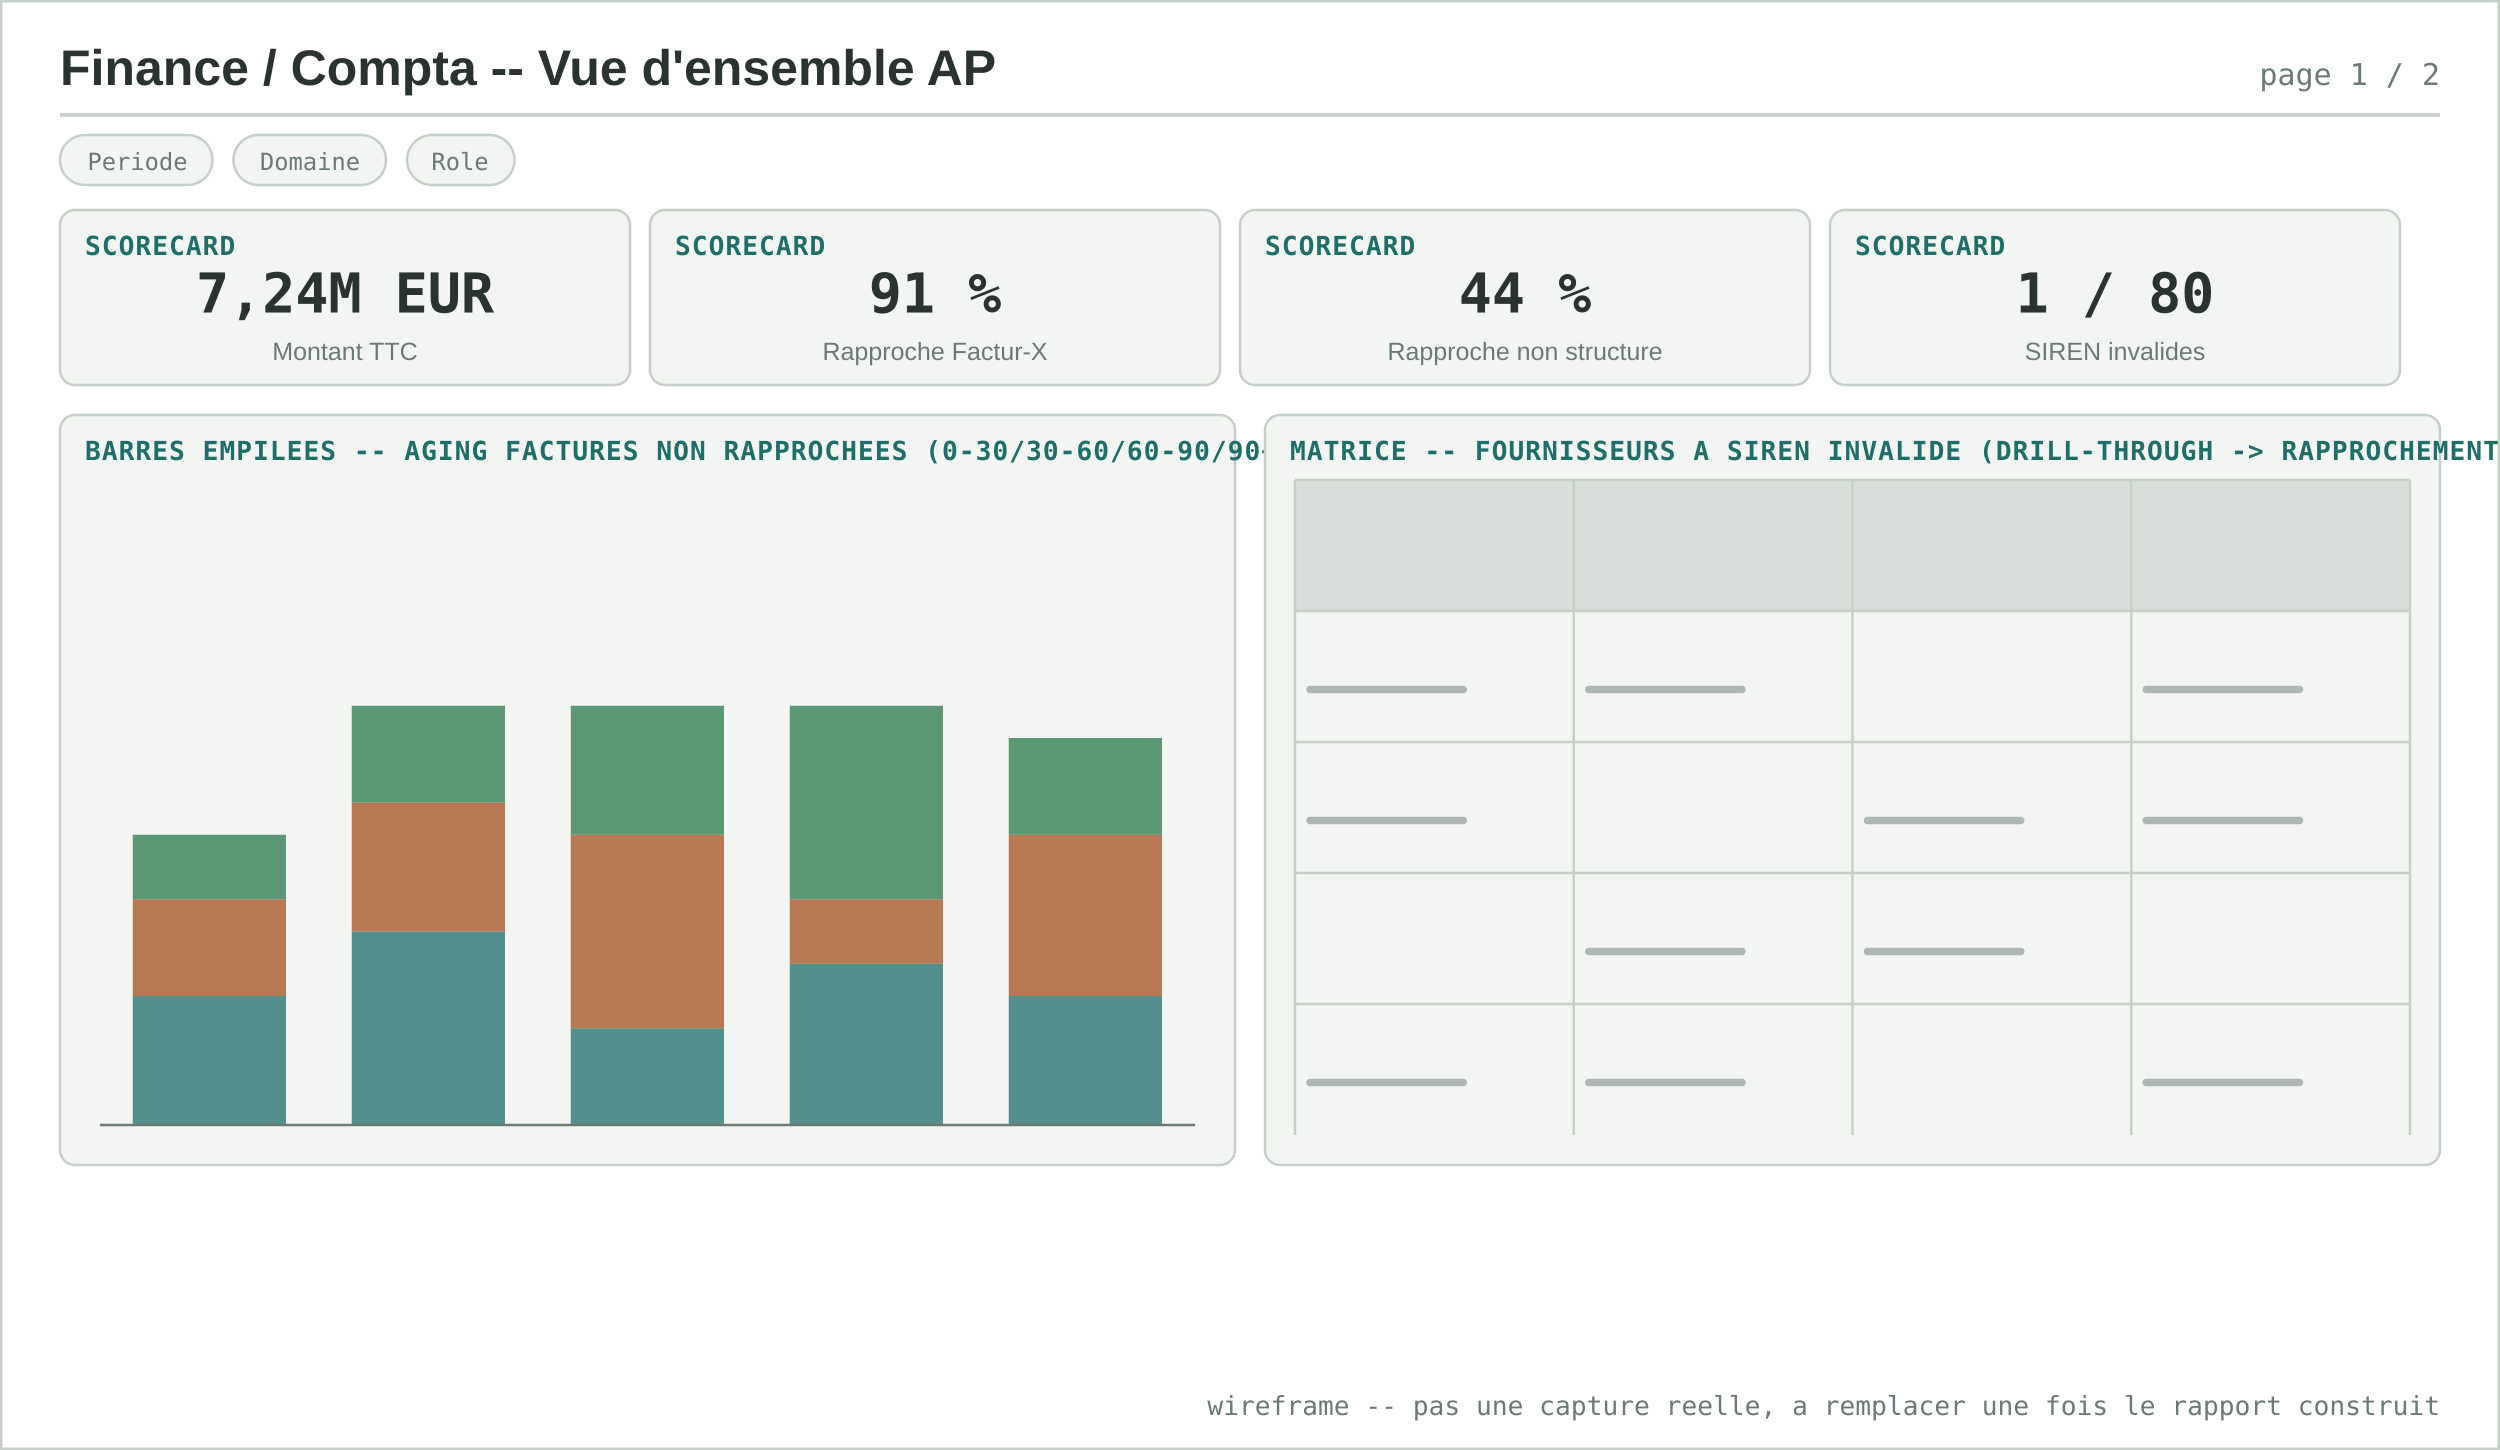
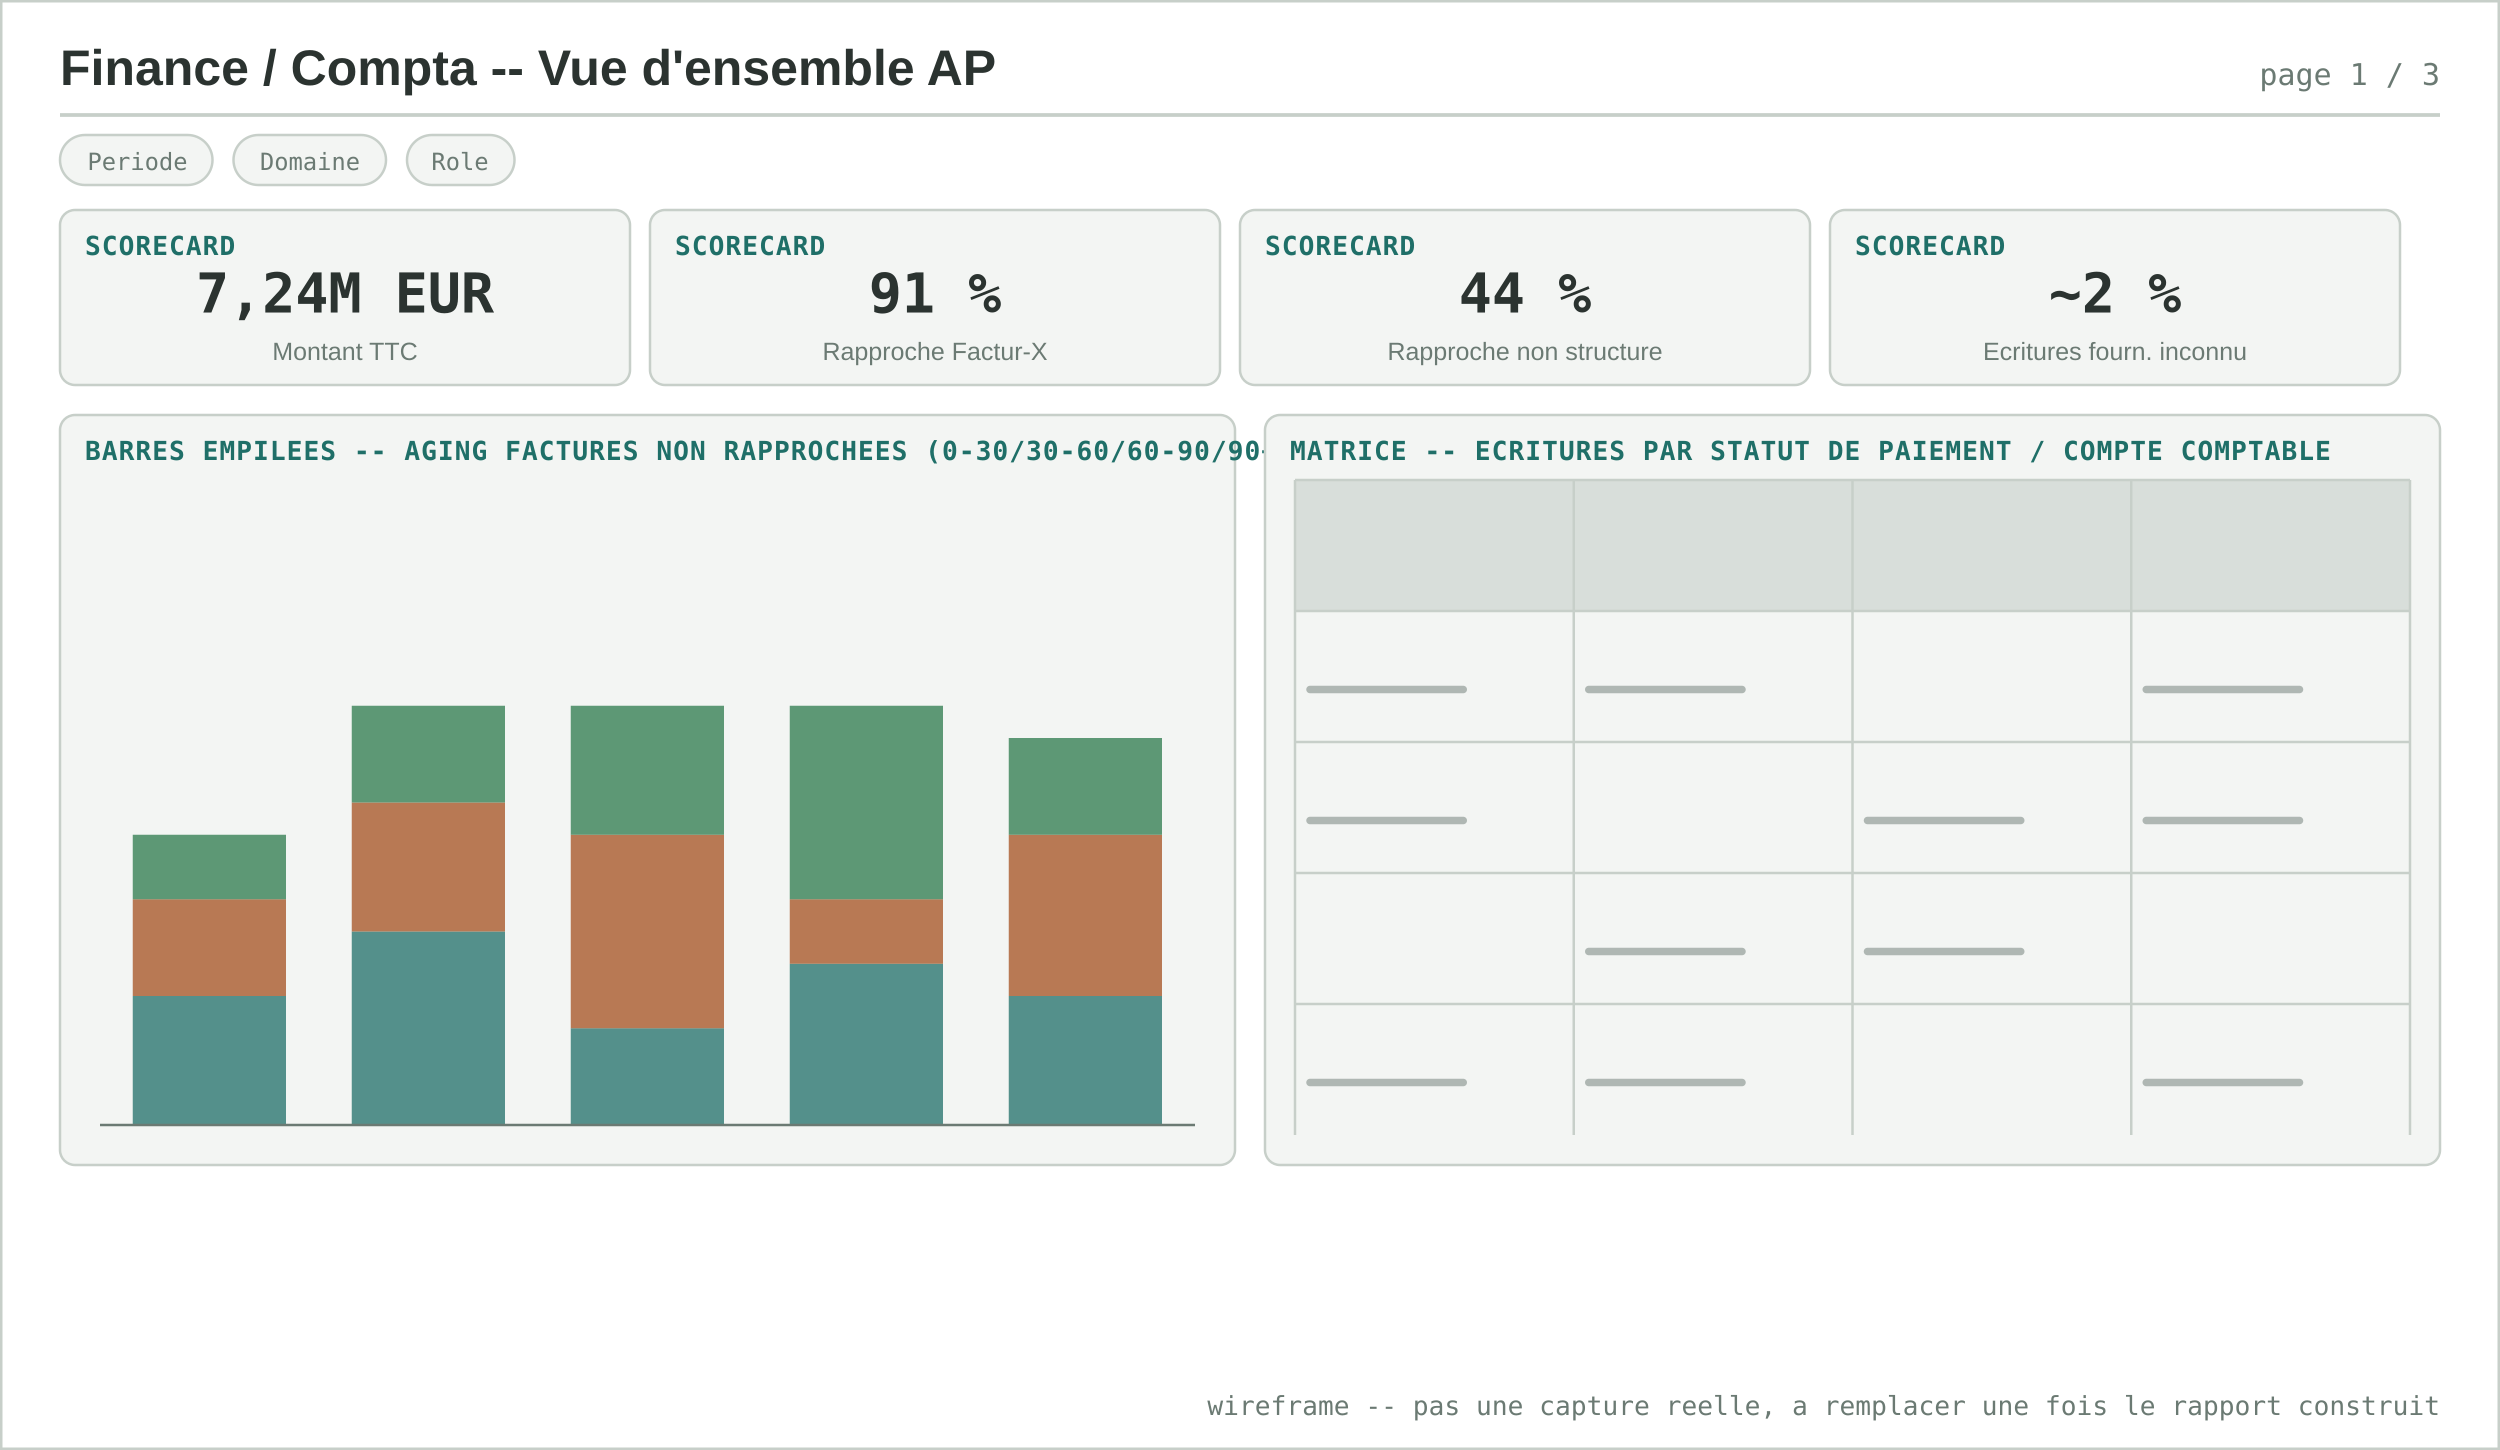
<svg xmlns="http://www.w3.org/2000/svg" viewBox="0 0 1000 580" font-family="IBM Plex Sans, Arial, sans-serif">
  <rect x="0" y="0" width="1000" height="580" fill="#ffffff" />
  <rect x="0.5" y="0.5" width="999" height="579" fill="none" stroke="#c7cfc9" />
  <text x="24" y="34" font-family="IBM Plex Sans, Arial, sans-serif" font-size="20" font-weight="700" fill="#2b3330">Finance / Compta -- Vue d'ensemble AP</text>
-   <text x="976" y="34" text-anchor="end" font-family="IBM Plex Mono, monospace" font-size="12" fill="#6b7a73">page 1 / 2</text>
+   <text x="976" y="34" text-anchor="end" font-family="IBM Plex Mono, monospace" font-size="12" fill="#6b7a73">page 1 / 3</text>
  <line x1="24" y1="46" x2="976" y2="46" stroke="#c7cfc9" stroke-width="1.5" />
  <text x="976" y="566" text-anchor="end" font-family="IBM Plex Mono, monospace" font-size="10.5" fill="#6b7a73">wireframe -- pas une capture reelle, a remplacer une fois le rapport construit</text>
  <rect x="24" y="54" width="61" height="20" rx="10" fill="#f3f5f3" stroke="#c7cfc9" />
  <text x="55" y="68" text-anchor="middle" font-family="IBM Plex Mono, monospace" font-size="9.5" fill="#6b7a73">Periode</text>
  <rect x="93.4" y="54" width="61" height="20" rx="10" fill="#f3f5f3" stroke="#c7cfc9" />
  <text x="124" y="68" text-anchor="middle" font-family="IBM Plex Mono, monospace" font-size="9.5" fill="#6b7a73">Domaine</text>
  <rect x="162.8" y="54" width="43" height="20" rx="10" fill="#f3f5f3" stroke="#c7cfc9" />
  <text x="184" y="68" text-anchor="middle" font-family="IBM Plex Mono, monospace" font-size="9.5" fill="#6b7a73">Role</text>
  <rect x="24" y="84" width="228" height="70" rx="6" fill="#f3f5f3" stroke="#c7cfc9" />
  <text x="34" y="102" font-family="IBM Plex Mono, monospace" font-size="10.5" font-weight="600" letter-spacing="0.4" fill="#1f6f68">SCORECARD</text>
  <text x="138.0" y="125.0" text-anchor="middle" font-family="IBM Plex Mono, monospace" font-size="22" font-weight="700" fill="#2b3330">7,24M EUR</text>
  <text x="138.0" y="144" text-anchor="middle" font-family="IBM Plex Sans, Arial, sans-serif" font-size="10" fill="#6b7a73">Montant TTC</text>
  <rect x="260" y="84" width="228" height="70" rx="6" fill="#f3f5f3" stroke="#c7cfc9" />
  <text x="270" y="102" font-family="IBM Plex Mono, monospace" font-size="10.5" font-weight="600" letter-spacing="0.4" fill="#1f6f68">SCORECARD</text>
  <text x="374.0" y="125.0" text-anchor="middle" font-family="IBM Plex Mono, monospace" font-size="22" font-weight="700" fill="#2b3330">91 %</text>
  <text x="374.0" y="144" text-anchor="middle" font-family="IBM Plex Sans, Arial, sans-serif" font-size="10" fill="#6b7a73">Rapproche Factur-X</text>
  <rect x="496" y="84" width="228" height="70" rx="6" fill="#f3f5f3" stroke="#c7cfc9" />
  <text x="506" y="102" font-family="IBM Plex Mono, monospace" font-size="10.5" font-weight="600" letter-spacing="0.4" fill="#1f6f68">SCORECARD</text>
  <text x="610.0" y="125.0" text-anchor="middle" font-family="IBM Plex Mono, monospace" font-size="22" font-weight="700" fill="#2b3330">44 %</text>
  <text x="610.0" y="144" text-anchor="middle" font-family="IBM Plex Sans, Arial, sans-serif" font-size="10" fill="#6b7a73">Rapproche non structure</text>
  <rect x="732" y="84" width="228" height="70" rx="6" fill="#f3f5f3" stroke="#c7cfc9" />
  <text x="742" y="102" font-family="IBM Plex Mono, monospace" font-size="10.5" font-weight="600" letter-spacing="0.4" fill="#1f6f68">SCORECARD</text>
-   <text x="846.0" y="125.0" text-anchor="middle" font-family="IBM Plex Mono, monospace" font-size="22" font-weight="700" fill="#2b3330">1 / 80</text>
-   <text x="846.0" y="144" text-anchor="middle" font-family="IBM Plex Sans, Arial, sans-serif" font-size="10" fill="#6b7a73">SIREN invalides</text>
+   <text x="846.0" y="125.0" text-anchor="middle" font-family="IBM Plex Mono, monospace" font-size="22" font-weight="700" fill="#2b3330">~2 %</text>
+   <text x="846.0" y="144" text-anchor="middle" font-family="IBM Plex Sans, Arial, sans-serif" font-size="10" fill="#6b7a73">Ecritures fourn. inconnu</text>
  <rect x="24" y="166" width="470" height="300" rx="6" fill="#f3f5f3" stroke="#c7cfc9" />
  <text x="34" y="184" font-family="IBM Plex Mono, monospace" font-size="10.5" font-weight="600" letter-spacing="0.4" fill="#1f6f68">BARRES EMPILEES -- AGING FACTURES NON RAPPROCHEES (0-30/30-60/60-90/90+)</text>
  <rect x="53.1" y="398.4" width="61.3" height="51.6" fill="#1f6f68" opacity="0.75" />
  <rect x="53.1" y="359.7" width="61.3" height="38.7" fill="#a4501f" opacity="0.75" />
  <rect x="53.1" y="333.9" width="61.3" height="25.8" fill="#2b7a4b" opacity="0.75" />
  <rect x="140.7" y="372.6" width="61.3" height="77.4" fill="#1f6f68" opacity="0.75" />
  <rect x="140.7" y="321.0" width="61.3" height="51.6" fill="#a4501f" opacity="0.75" />
  <rect x="140.7" y="282.3" width="61.3" height="38.7" fill="#2b7a4b" opacity="0.75" />
  <rect x="228.3" y="411.3" width="61.3" height="38.7" fill="#1f6f68" opacity="0.75" />
  <rect x="228.3" y="333.9" width="61.3" height="77.4" fill="#a4501f" opacity="0.75" />
  <rect x="228.3" y="282.3" width="61.3" height="51.6" fill="#2b7a4b" opacity="0.75" />
  <rect x="315.9" y="385.5" width="61.3" height="64.5" fill="#1f6f68" opacity="0.75" />
  <rect x="315.9" y="359.7" width="61.3" height="25.8" fill="#a4501f" opacity="0.75" />
  <rect x="315.9" y="282.3" width="61.3" height="77.4" fill="#2b7a4b" opacity="0.75" />
  <rect x="403.5" y="398.4" width="61.3" height="51.6" fill="#1f6f68" opacity="0.75" />
  <rect x="403.5" y="333.9" width="61.3" height="64.5" fill="#a4501f" opacity="0.75" />
  <rect x="403.5" y="295.2" width="61.3" height="38.7" fill="#2b7a4b" opacity="0.75" />
  <line x1="40" y1="450" x2="478" y2="450" stroke="#6b7a73" />
  <rect x="506" y="166" width="470" height="300" rx="6" fill="#f3f5f3" stroke="#c7cfc9" />
-   <text x="516" y="184" font-family="IBM Plex Mono, monospace" font-size="10.5" font-weight="600" letter-spacing="0.4" fill="#1f6f68">MATRICE -- FOURNISSEURS A SIREN INVALIDE (DRILL-THROUGH -&gt; RAPPROCHEMENT)</text>
+   <text x="516" y="184" font-family="IBM Plex Mono, monospace" font-size="10.5" font-weight="600" letter-spacing="0.4" fill="#1f6f68">MATRICE -- ECRITURES PAR STATUT DE PAIEMENT / COMPTE COMPTABLE</text>
  <rect x="518" y="192" width="446" height="52.4" fill="#c7cfc9" opacity="0.6" />
  <line x1="518" y1="192.0" x2="964" y2="192.0" stroke="#c7cfc9" />
  <line x1="518" y1="244.4" x2="964" y2="244.4" stroke="#c7cfc9" />
  <line x1="518" y1="296.8" x2="964" y2="296.8" stroke="#c7cfc9" />
  <line x1="518" y1="349.2" x2="964" y2="349.2" stroke="#c7cfc9" />
  <line x1="518" y1="401.6" x2="964" y2="401.6" stroke="#c7cfc9" />
  <line x1="518.0" y1="192" x2="518.0" y2="454.0" stroke="#c7cfc9" />
  <line x1="629.5" y1="192" x2="629.5" y2="454.0" stroke="#c7cfc9" />
  <line x1="741.0" y1="192" x2="741.0" y2="454.0" stroke="#c7cfc9" />
  <line x1="852.5" y1="192" x2="852.5" y2="454.0" stroke="#c7cfc9" />
  <line x1="964.0" y1="192" x2="964.0" y2="454.0" stroke="#c7cfc9" />
  <line x1="524.0" y1="275.8" x2="585.3" y2="275.8" stroke="#6b7a73" stroke-width="3" stroke-linecap="round" opacity="0.5" />
  <line x1="635.5" y1="275.8" x2="696.8" y2="275.8" stroke="#6b7a73" stroke-width="3" stroke-linecap="round" opacity="0.5" />
  <line x1="858.5" y1="275.8" x2="919.8" y2="275.8" stroke="#6b7a73" stroke-width="3" stroke-linecap="round" opacity="0.5" />
  <line x1="524.0" y1="328.2" x2="585.3" y2="328.2" stroke="#6b7a73" stroke-width="3" stroke-linecap="round" opacity="0.5" />
  <line x1="747.0" y1="328.2" x2="808.3" y2="328.2" stroke="#6b7a73" stroke-width="3" stroke-linecap="round" opacity="0.5" />
  <line x1="858.5" y1="328.2" x2="919.8" y2="328.2" stroke="#6b7a73" stroke-width="3" stroke-linecap="round" opacity="0.5" />
  <line x1="635.5" y1="380.6" x2="696.8" y2="380.6" stroke="#6b7a73" stroke-width="3" stroke-linecap="round" opacity="0.5" />
  <line x1="747.0" y1="380.6" x2="808.3" y2="380.6" stroke="#6b7a73" stroke-width="3" stroke-linecap="round" opacity="0.5" />
  <line x1="524.0" y1="433.0" x2="585.3" y2="433.0" stroke="#6b7a73" stroke-width="3" stroke-linecap="round" opacity="0.5" />
  <line x1="635.5" y1="433.0" x2="696.8" y2="433.0" stroke="#6b7a73" stroke-width="3" stroke-linecap="round" opacity="0.5" />
  <line x1="858.5" y1="433.0" x2="919.8" y2="433.0" stroke="#6b7a73" stroke-width="3" stroke-linecap="round" opacity="0.5" />
</svg>
